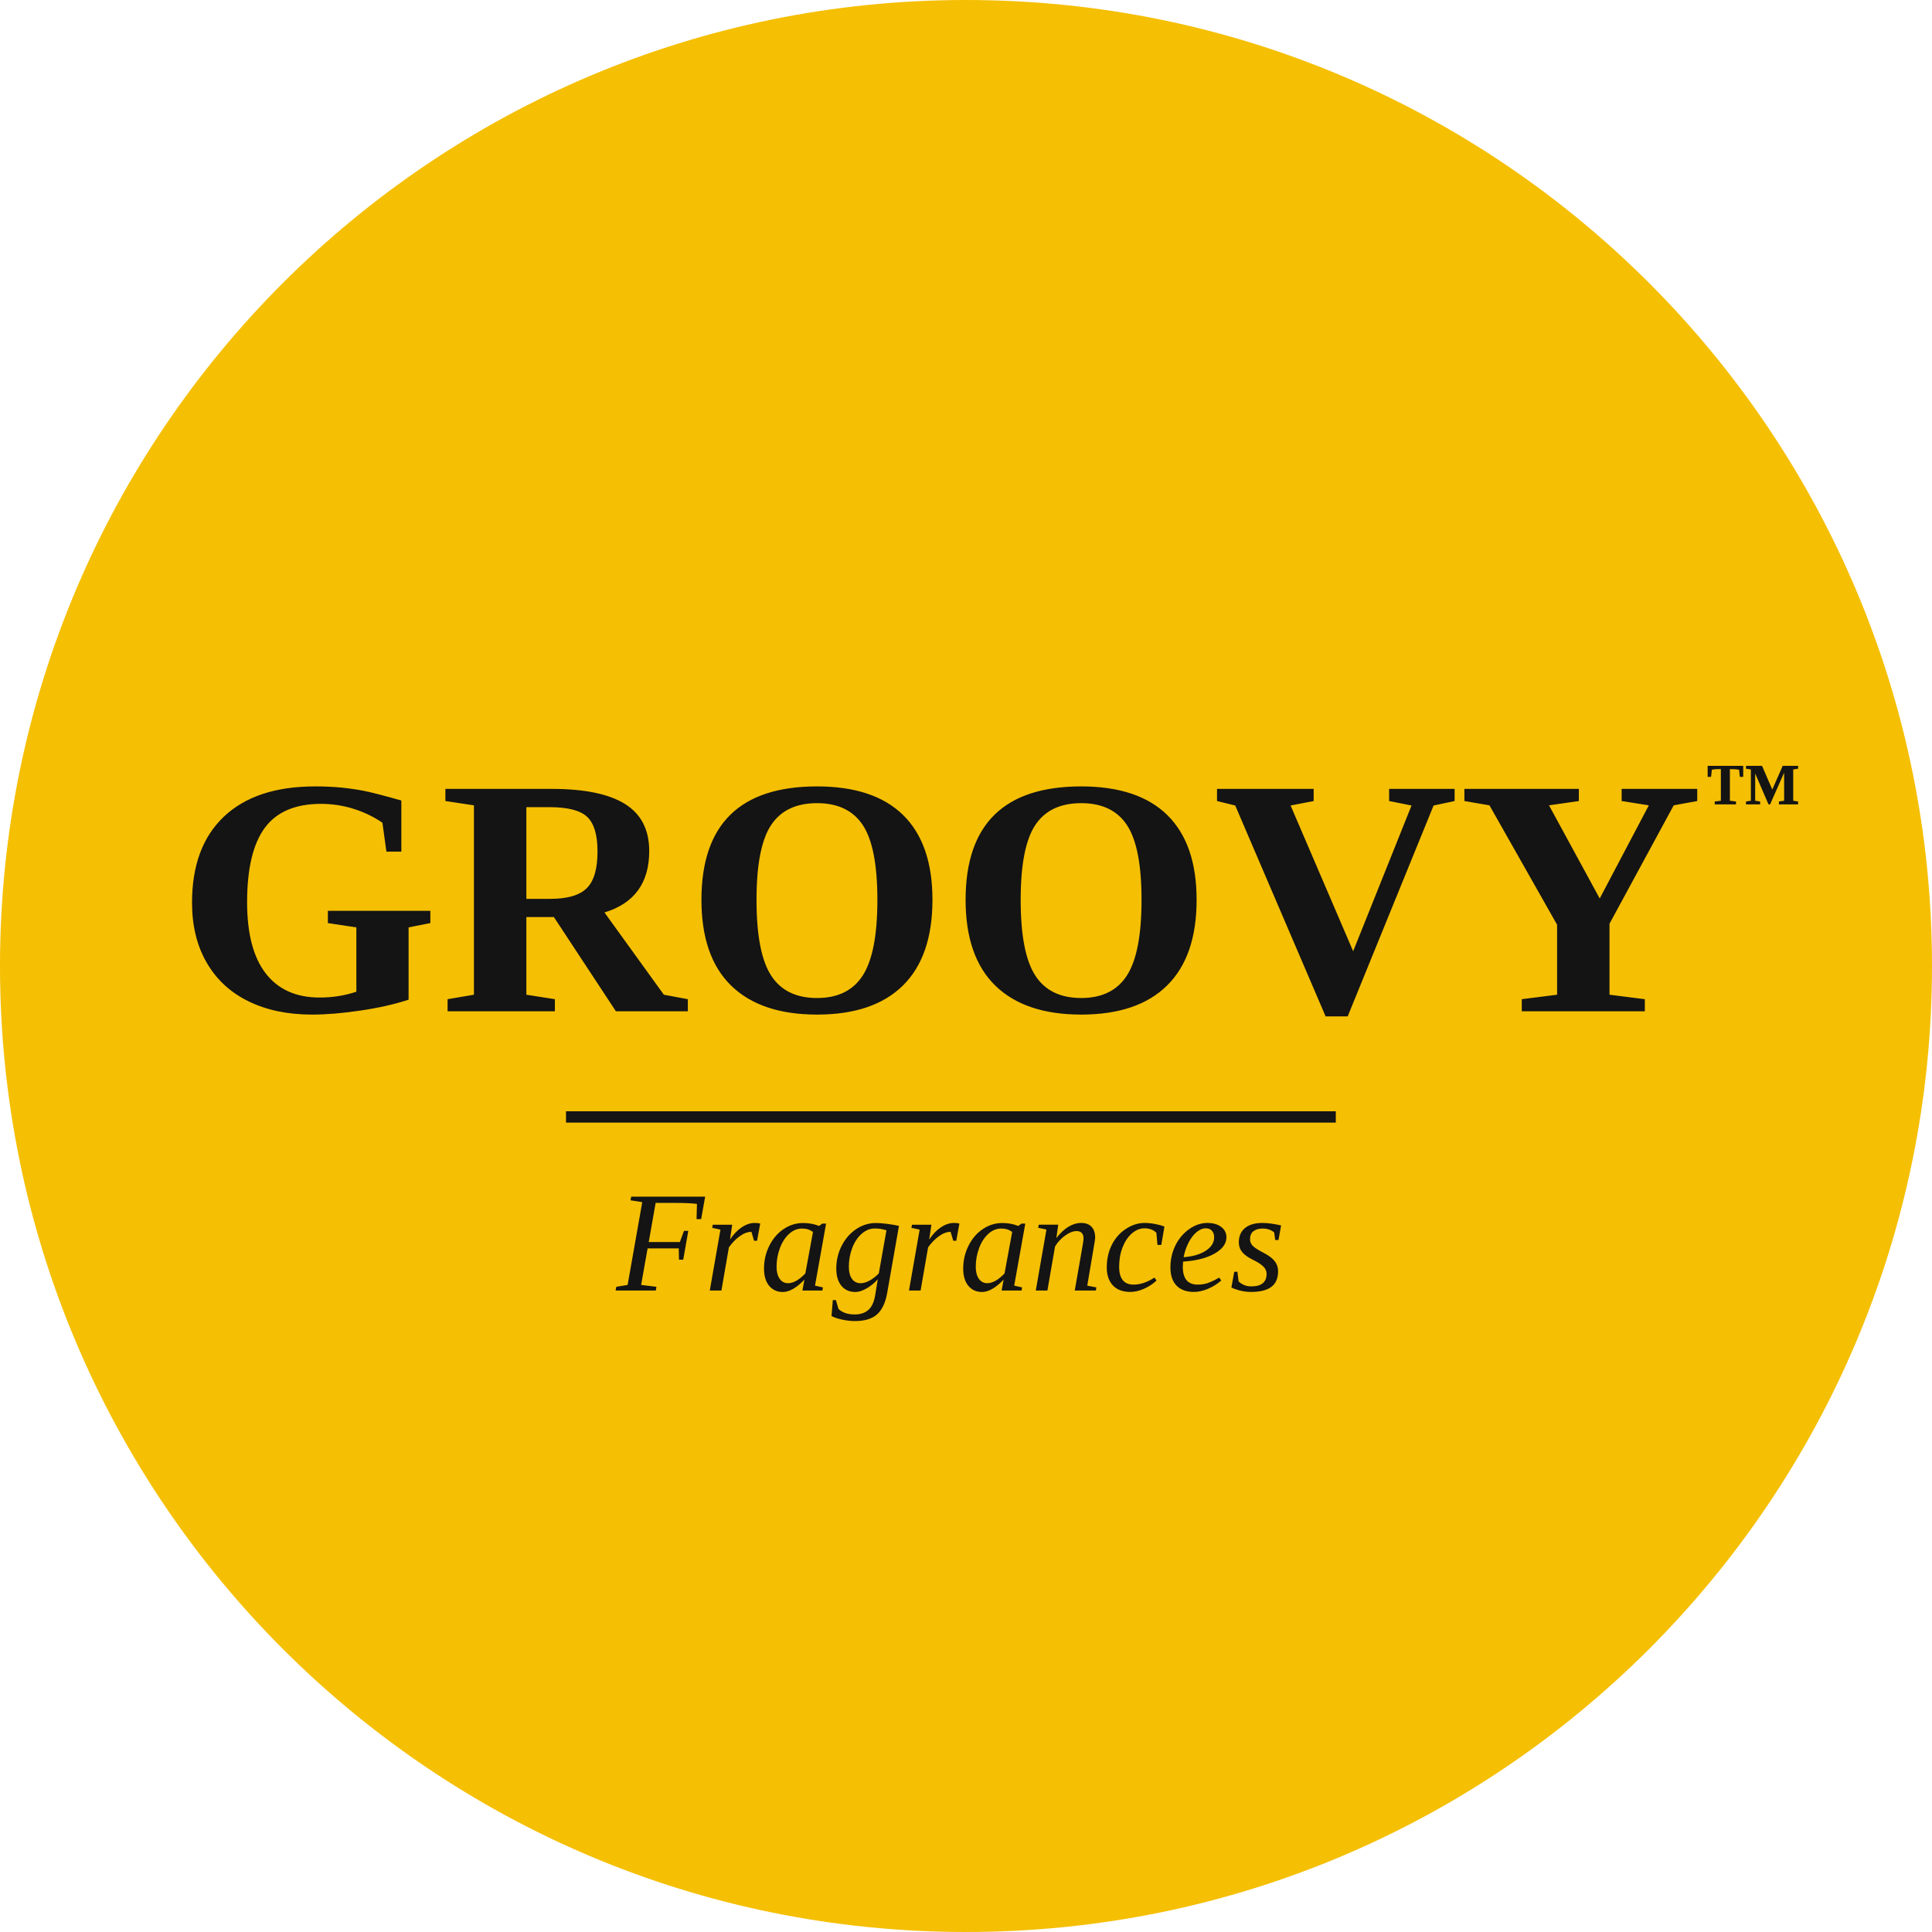
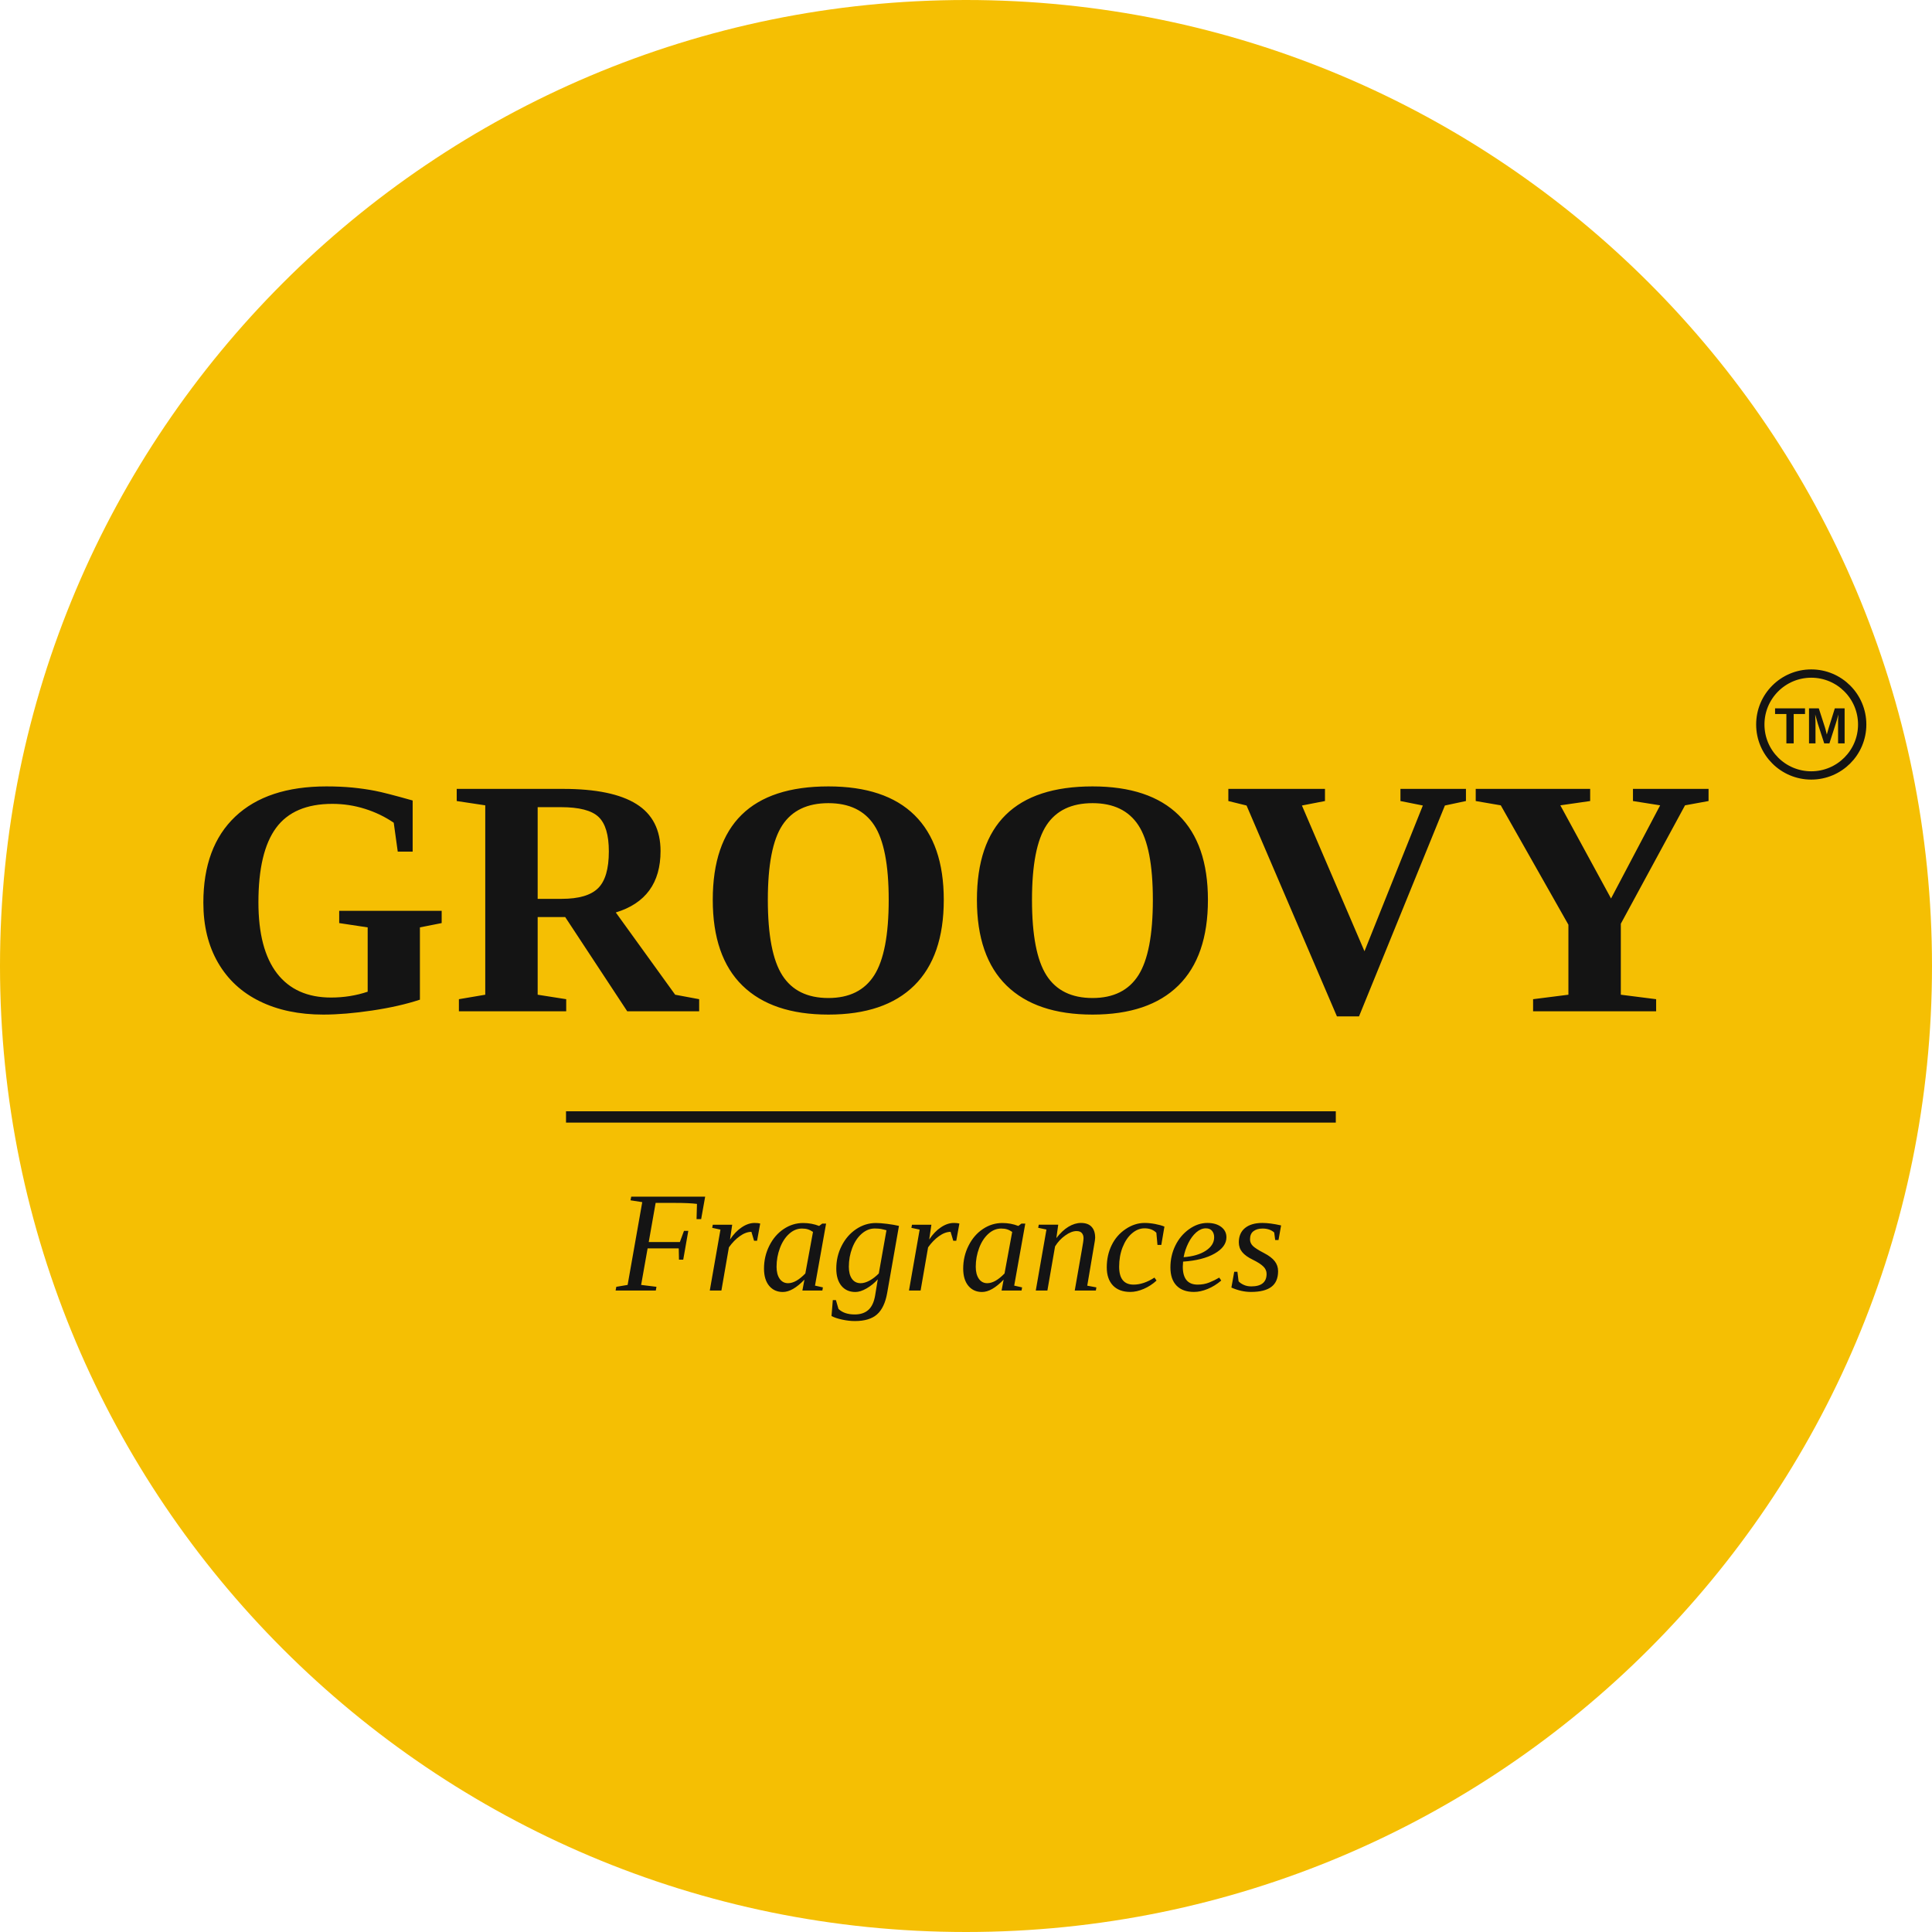
<svg xmlns="http://www.w3.org/2000/svg" viewBox="0 0 512 512" role="img" aria-label="Groovy Fragrances">
  <circle cx="256" cy="256" r="256" fill="#F5BF03" />
-   <text x="262" y="268" text-anchor="middle" font-family="Georgia, 'Times New Roman', serif" font-weight="700" font-size="90" fill="#141414">GROOVY<tspan font-size="26" dy="-48">™</tspan>
-   </text>
+   <text x="252" y="268" text-anchor="middle" font-family="Georgia, 'Times New Roman', serif" font-weight="700" font-size="90" fill="#141414">GROOVY</text>
+   <circle cx="480" cy="192" r="13.5" fill="none" stroke="#141414" stroke-width="2.2" />
+   <text x="480" y="197" text-anchor="middle" font-family="Arial, Helvetica, sans-serif" font-weight="700" font-size="13.5" fill="#141414">TM</text>
  <line x1="150" y1="296" x2="354" y2="296" stroke="#141414" stroke-width="3" />
  <text x="252" y="342" text-anchor="middle" font-family="Georgia, 'Times New Roman', serif" font-style="italic" font-size="38" fill="#141414">Fragrances</text>
</svg>
